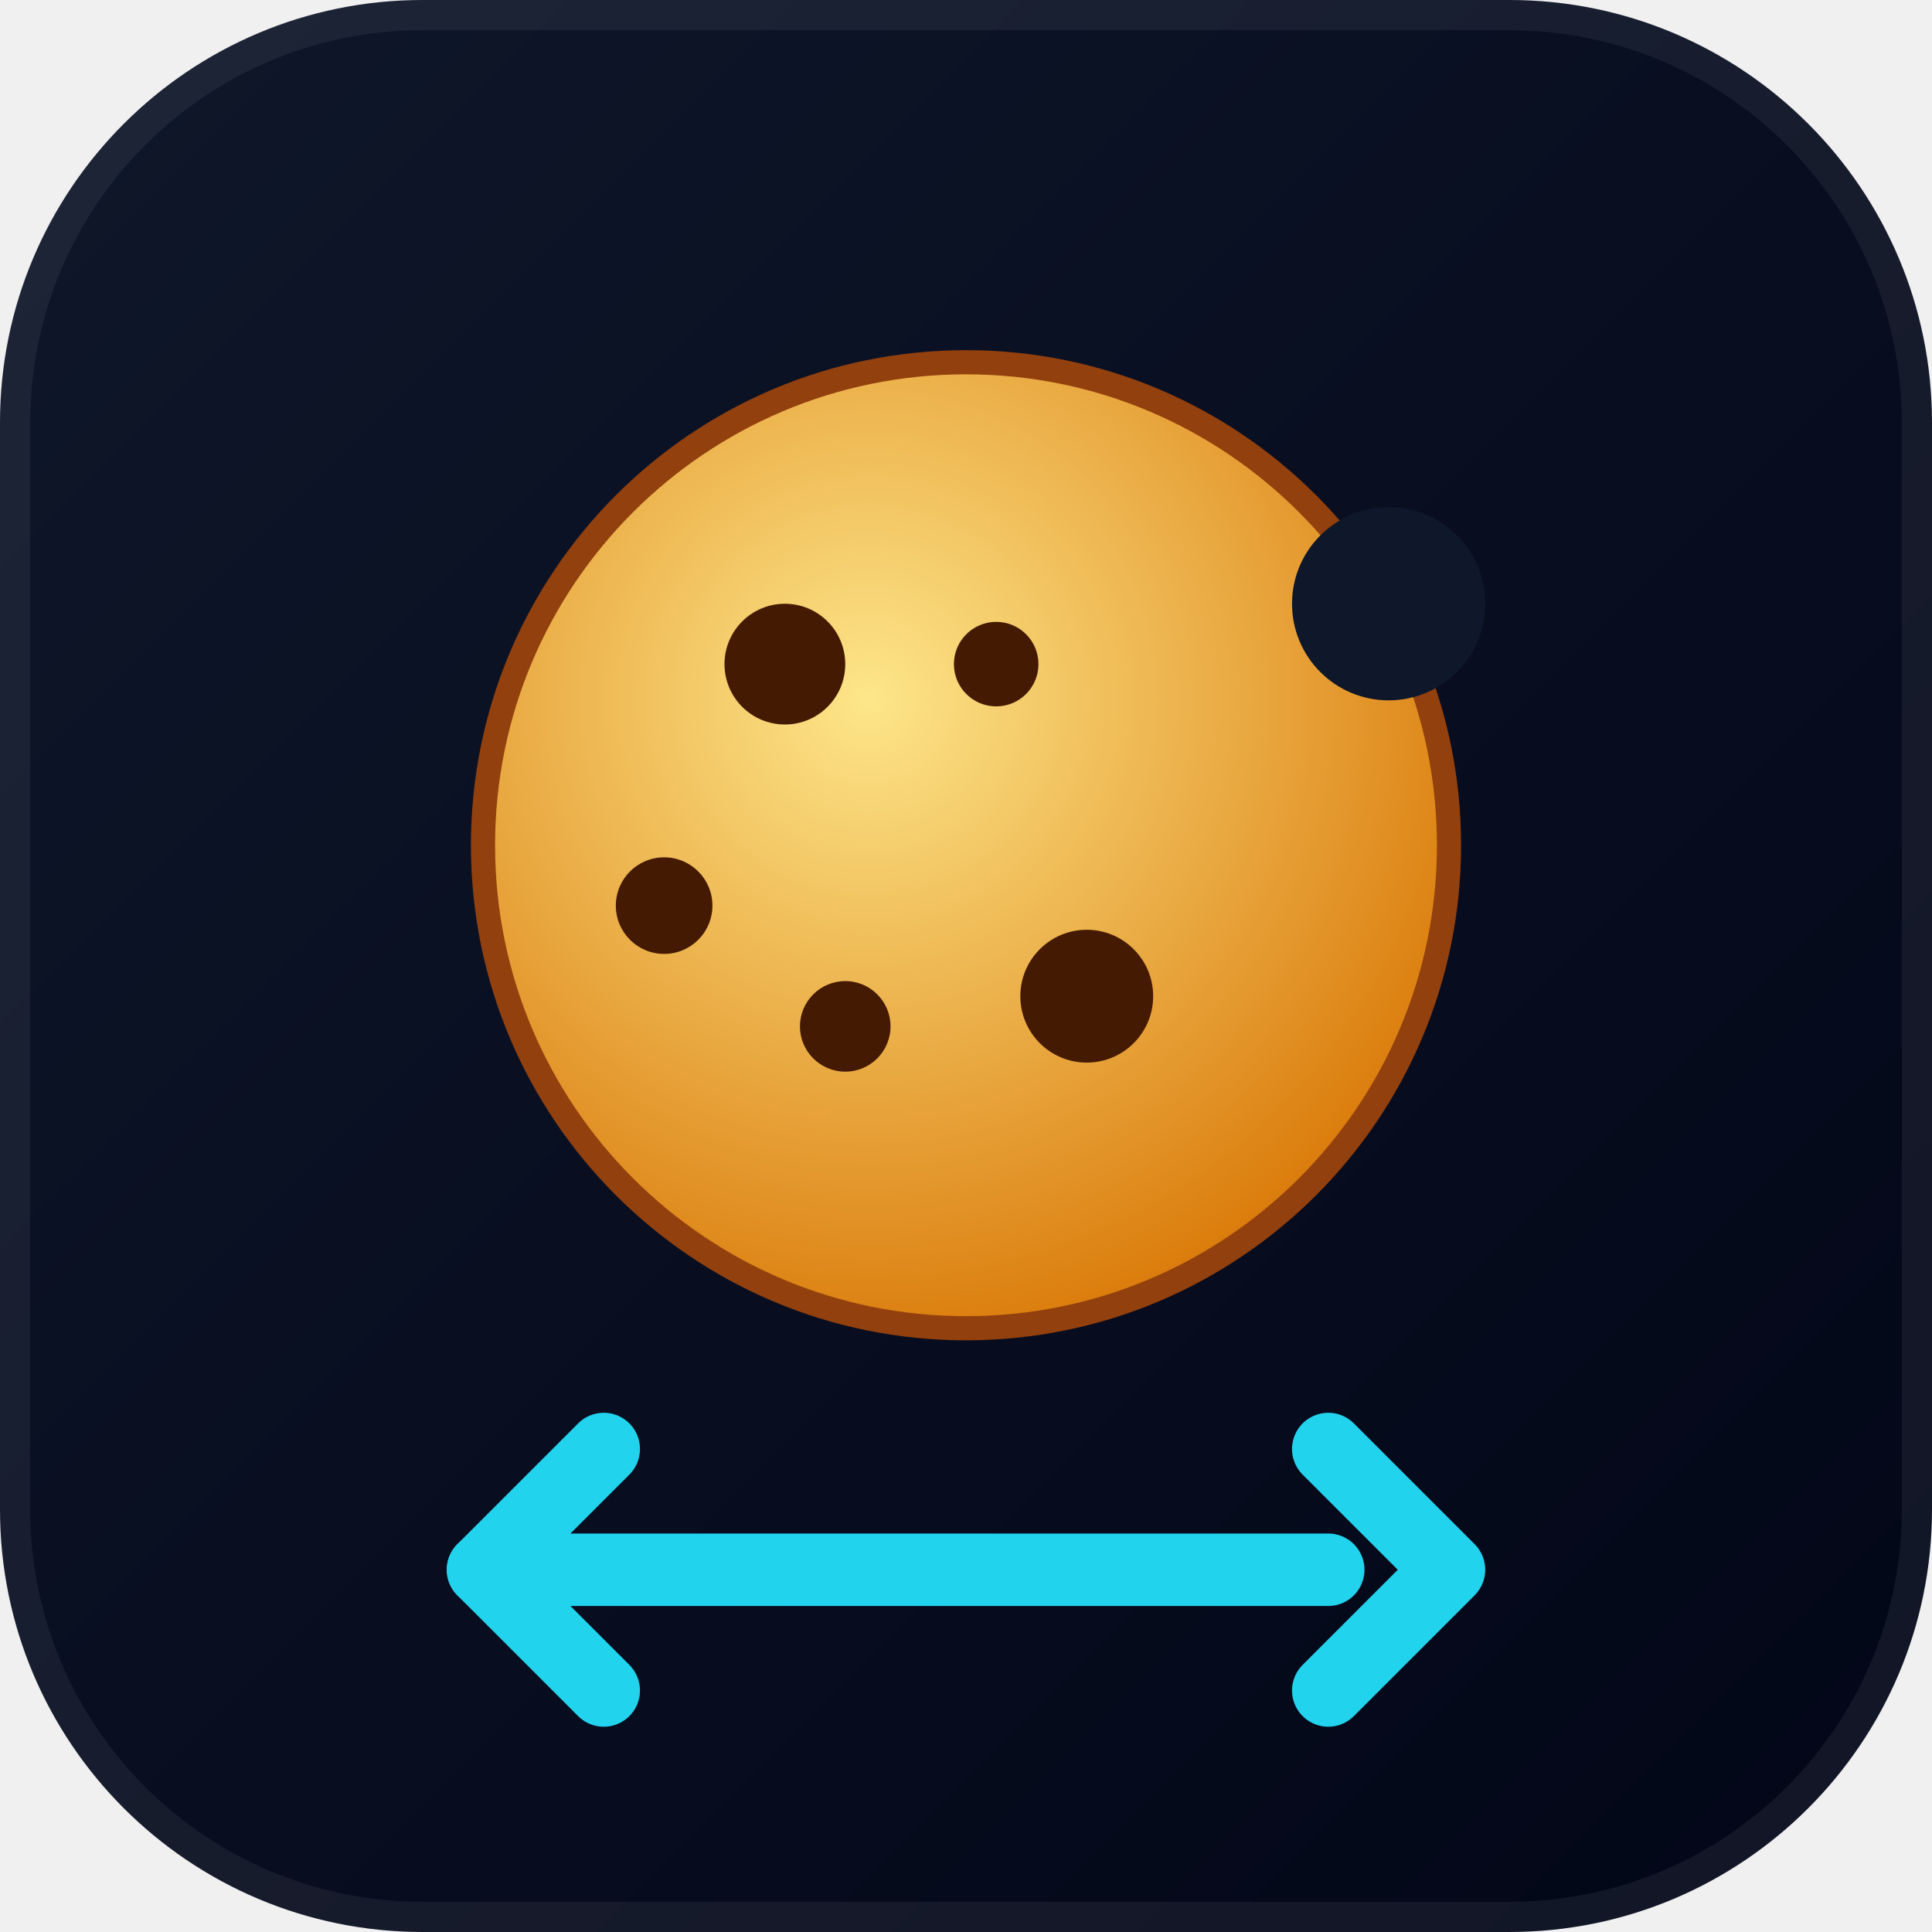
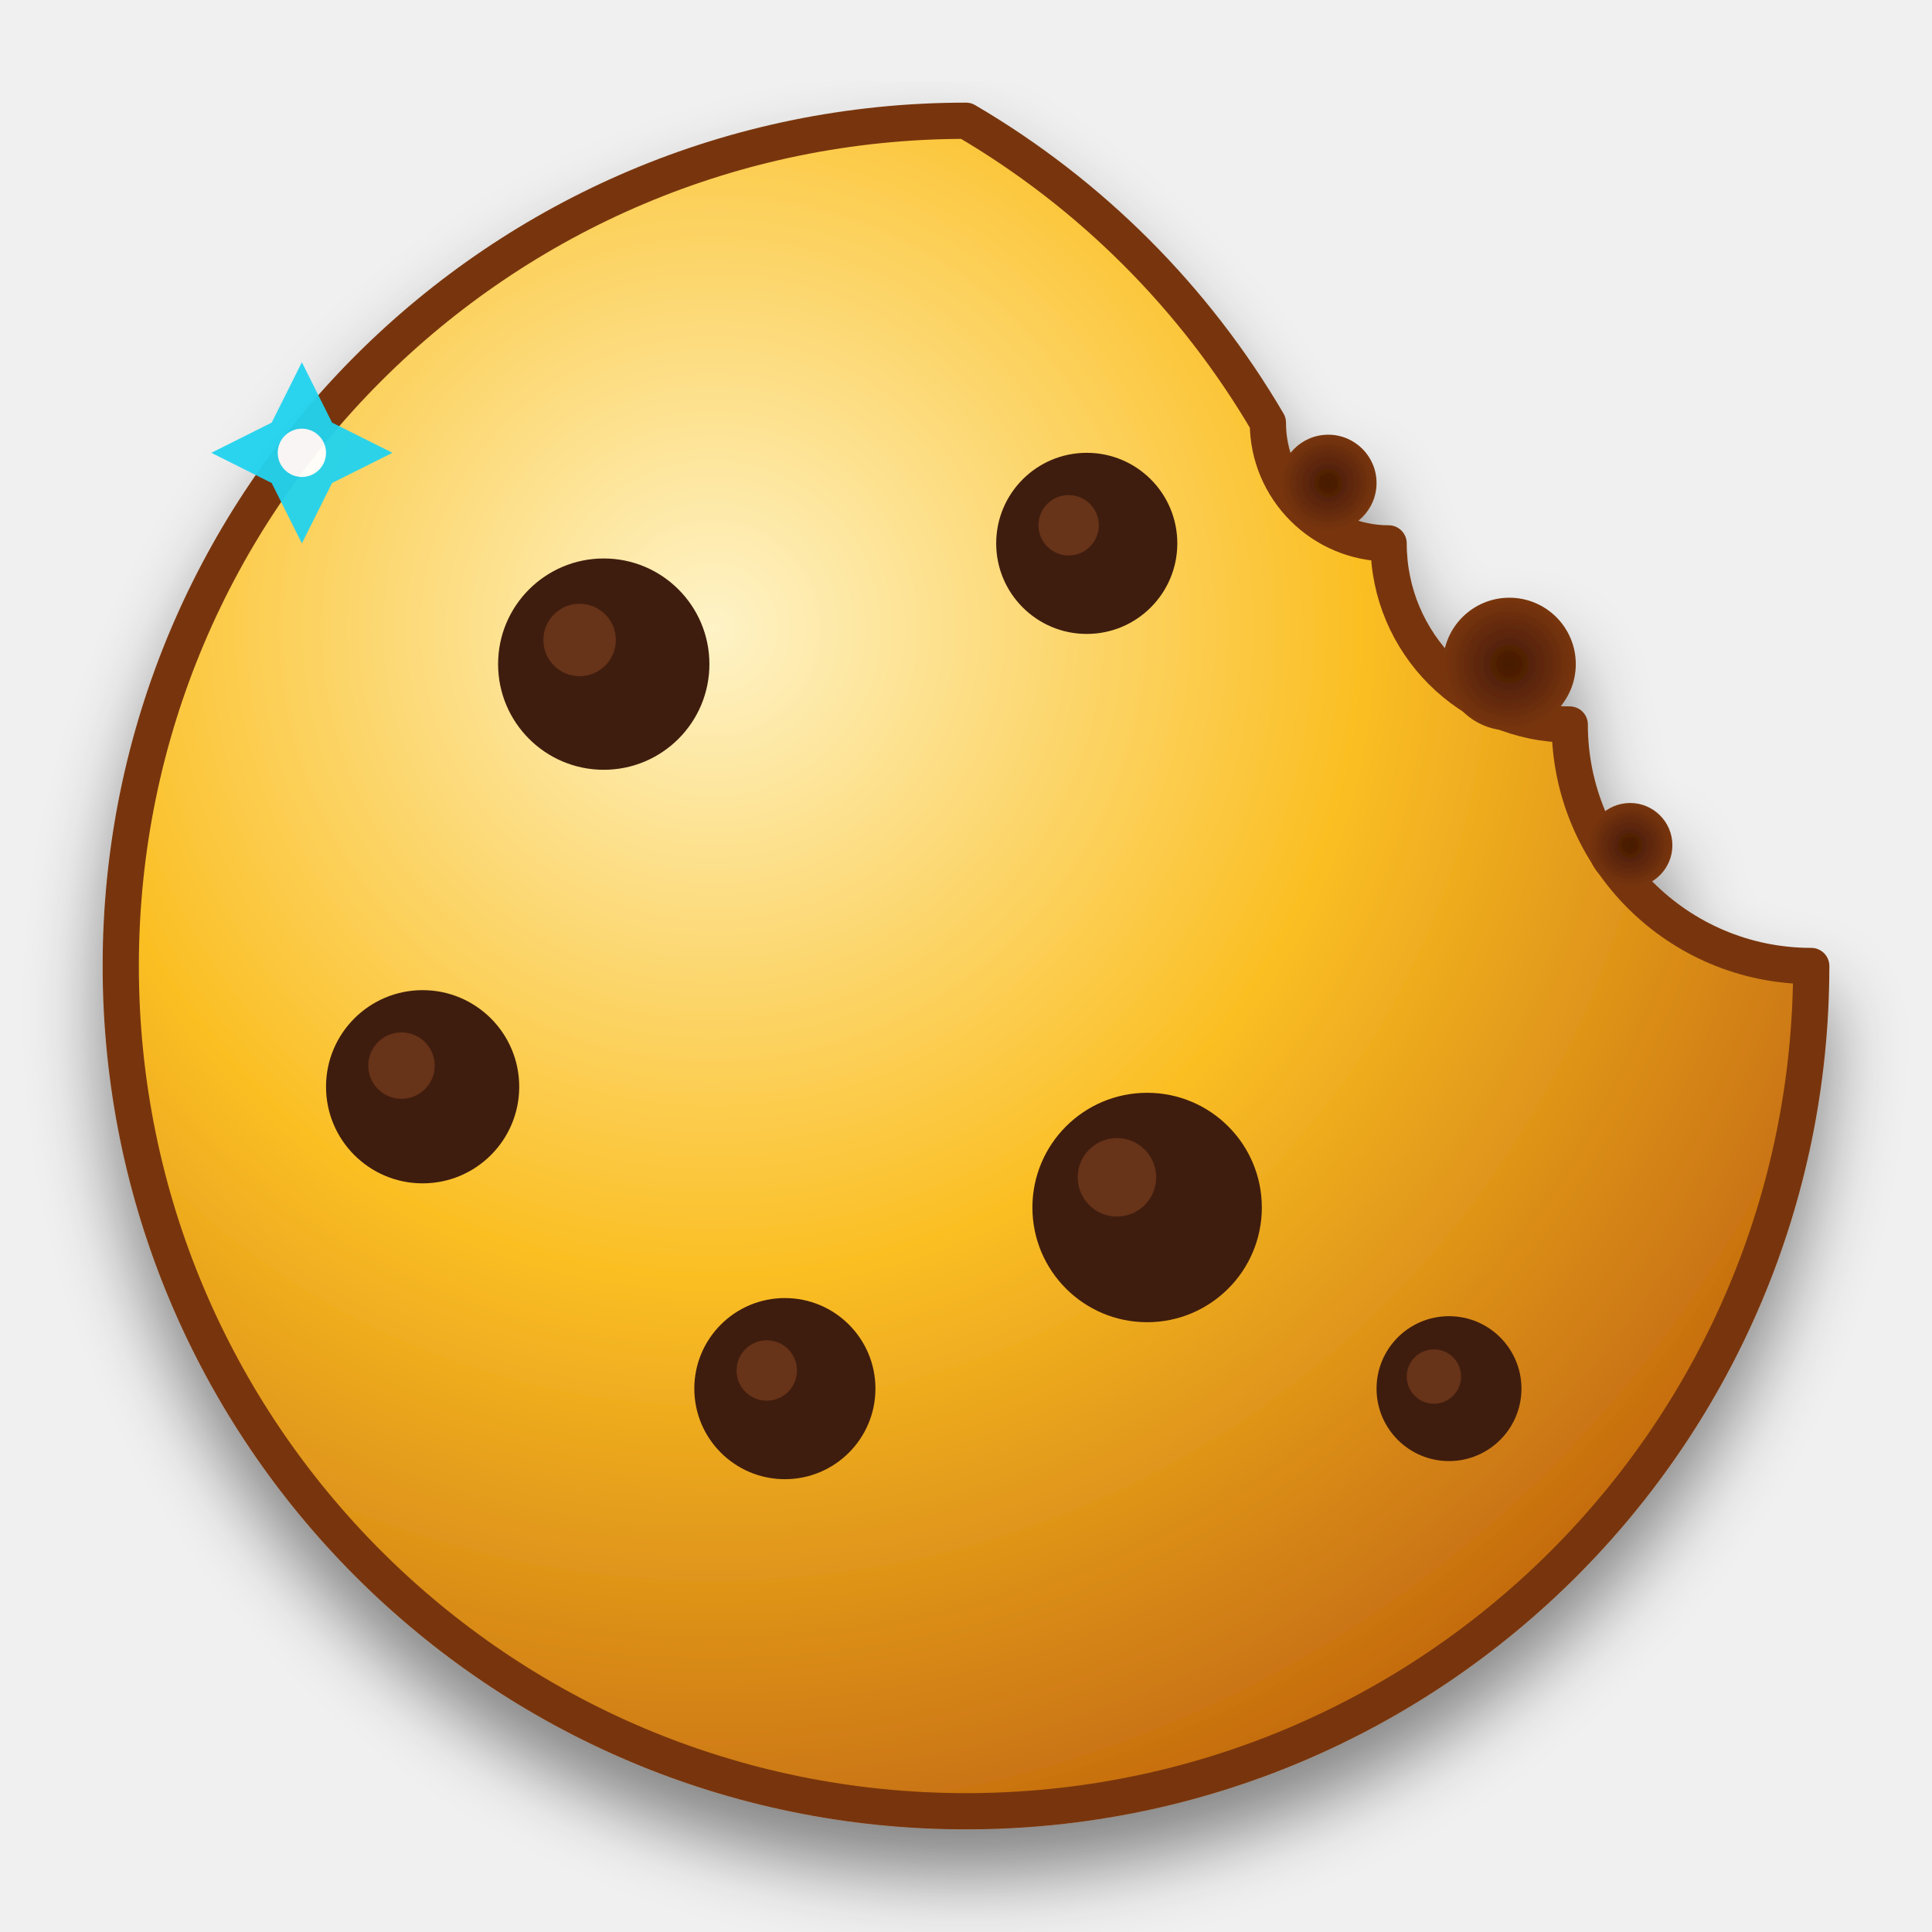
<svg xmlns="http://www.w3.org/2000/svg" viewBox="0 0 64 64" fill="none">
  <defs>
-     <linearGradient id="cb-bg" x1="0" y1="0" x2="64" y2="64" gradientUnits="userSpaceOnUse">
-       <stop offset="0" stop-color="#0F172A" />
-       <stop offset="1" stop-color="#020617" />
-     </linearGradient>
-     <radialGradient id="cb-cookie" cx="0.4" cy="0.35" r="0.7">
-       <stop offset="0" stop-color="#FDE68A" />
-       <stop offset="1" stop-color="#D97706" />
+     <radialGradient id="cb-cookie" cx="0.35" cy="0.3" r="0.85">
+       <stop offset="0" stop-color="#FEF3C7" />
+       <stop offset="0.45" stop-color="#FBBF24" />
+       <stop offset="1" stop-color="#B45309" />
    </radialGradient>
+     <radialGradient id="cb-bite" cx="0.5" cy="0.5" r="0.5">
+       <stop offset="0" stop-color="#451A03" />
+       <stop offset="1" stop-color="#78350F" />
+     </radialGradient>
+     <filter id="cb-shadow" x="-10%" y="-5%" width="120%" height="120%">
+       <feGaussianBlur in="SourceAlpha" stdDeviation="1.2" />
+       <feOffset dy="1.5" />
+       <feComponentTransfer>
+         <feFuncA type="linear" slope="0.45" />
+       </feComponentTransfer>
+       <feMerge>
+         <feMergeNode />
+         <feMergeNode in="SourceGraphic" />
+       </feMerge>
+     </filter>
  </defs>
-   <rect width="64" height="64" rx="14" fill="url(#cb-bg)" />
-   <rect x="0.5" y="0.5" width="63" height="63" rx="13.5" stroke="white" stroke-opacity="0.06" />
-   <circle cx="32" cy="28" r="16" fill="url(#cb-cookie)" stroke="#92400E" stroke-width="0.8" />
-   <path d="M48 22 A8 8 0 0 0 42 16 A8 8 0 0 1 48 22 Z" fill="#0F172A" />
-   <circle cx="46" cy="20" r="3.2" fill="#0F172A" />
-   <circle cx="26" cy="22" r="2" fill="#451A03" />
-   <circle cx="36" cy="33" r="2.2" fill="#451A03" />
-   <circle cx="28" cy="34" r="1.5" fill="#451A03" />
-   <circle cx="22" cy="30" r="1.6" fill="#451A03" />
-   <circle cx="33" cy="22" r="1.4" fill="#451A03" />
-   <path d="M16 52 H44" stroke="#22D3EE" stroke-width="2.4" stroke-linecap="round" />
-   <path d="M20 48 L16 52 L20 56" stroke="#22D3EE" stroke-width="2.4" stroke-linecap="round" stroke-linejoin="round" fill="none" />
-   <path d="M44 48 L48 52 L44 56" stroke="#22D3EE" stroke-width="2.4" stroke-linecap="round" stroke-linejoin="round" fill="none" />
+   <g filter="url(#cb-shadow)">
+     <path d="M32 4              A28 28 0 1 0 60 32              A8 8 0 0 1 52 24              A6 6 0 0 1 46 18              A4 4 0 0 1 42 14              A28 28 0 0 0 32 4 Z" fill="url(#cb-cookie)" stroke="#78350F" stroke-width="1.2" stroke-linejoin="round" />
+     <circle cx="50" cy="22" r="2.2" fill="url(#cb-bite)" />
+     <circle cx="44" cy="16" r="1.6" fill="url(#cb-bite)" />
+     <circle cx="54" cy="28" r="1.4" fill="url(#cb-bite)" />
+   </g>
+   <g>
+     <circle cx="20" cy="22" r="3.5" fill="#3F1D0E" />
+     <circle cx="19.2" cy="21.2" r="1.2" fill="#7C3F1F" opacity="0.65" />
+     <circle cx="36" cy="18" r="3" fill="#3F1D0E" />
+     <circle cx="35.4" cy="17.4" r="1" fill="#7C3F1F" opacity="0.65" />
+     <circle cx="14" cy="36" r="3.2" fill="#3F1D0E" />
+     <circle cx="13.3" cy="35.3" r="1.1" fill="#7C3F1F" opacity="0.65" />
+     <circle cx="38" cy="40" r="3.8" fill="#3F1D0E" />
+     <circle cx="37" cy="39" r="1.3" fill="#7C3F1F" opacity="0.65" />
+     <circle cx="26" cy="46" r="3" fill="#3F1D0E" />
+     <circle cx="25.4" cy="45.4" r="1" fill="#7C3F1F" opacity="0.65" />
+     <circle cx="48" cy="46" r="2.4" fill="#3F1D0E" />
+     <circle cx="47.5" cy="45.6" r="0.9" fill="#7C3F1F" opacity="0.65" />
+   </g>
+   <g opacity="0.95">
+     <path d="M10 12 L11 14 L13 15 L11 16 L10 18 L9 16 L7 15 L9 14 Z" fill="#22D3EE" />
+     <circle cx="10" cy="15" r="0.8" fill="#FFFFFF" />
+   </g>
</svg>
